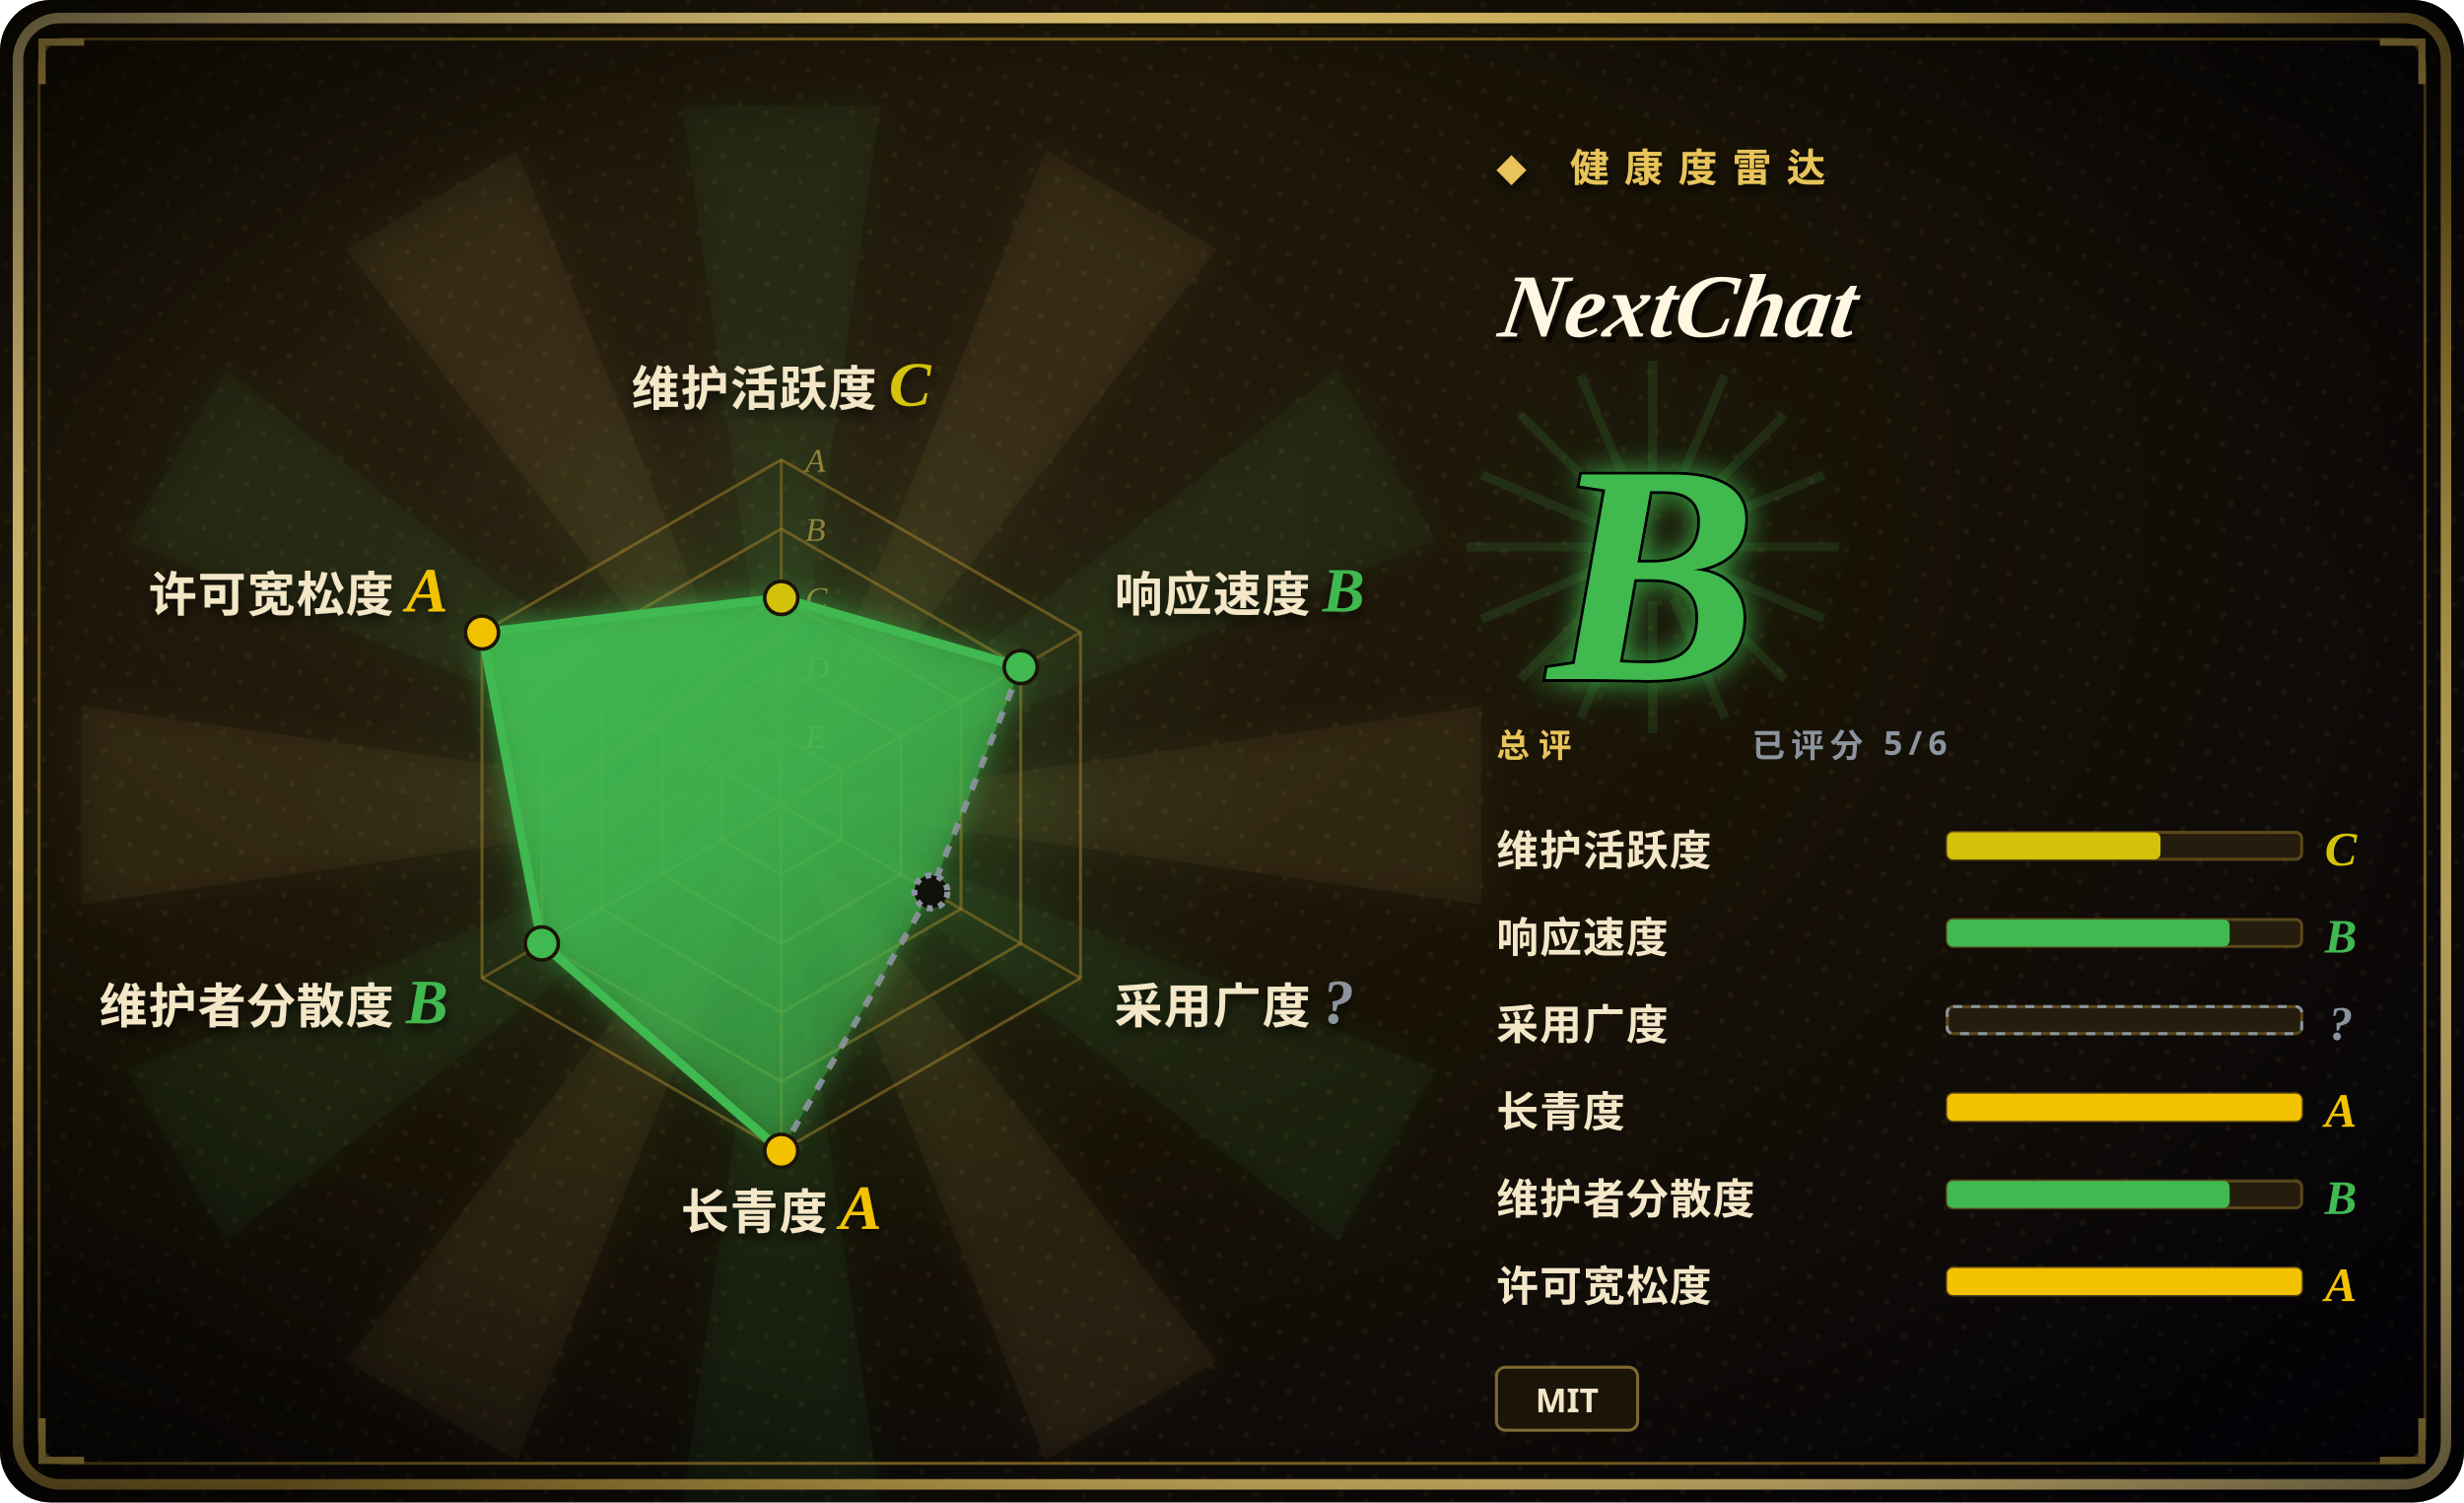
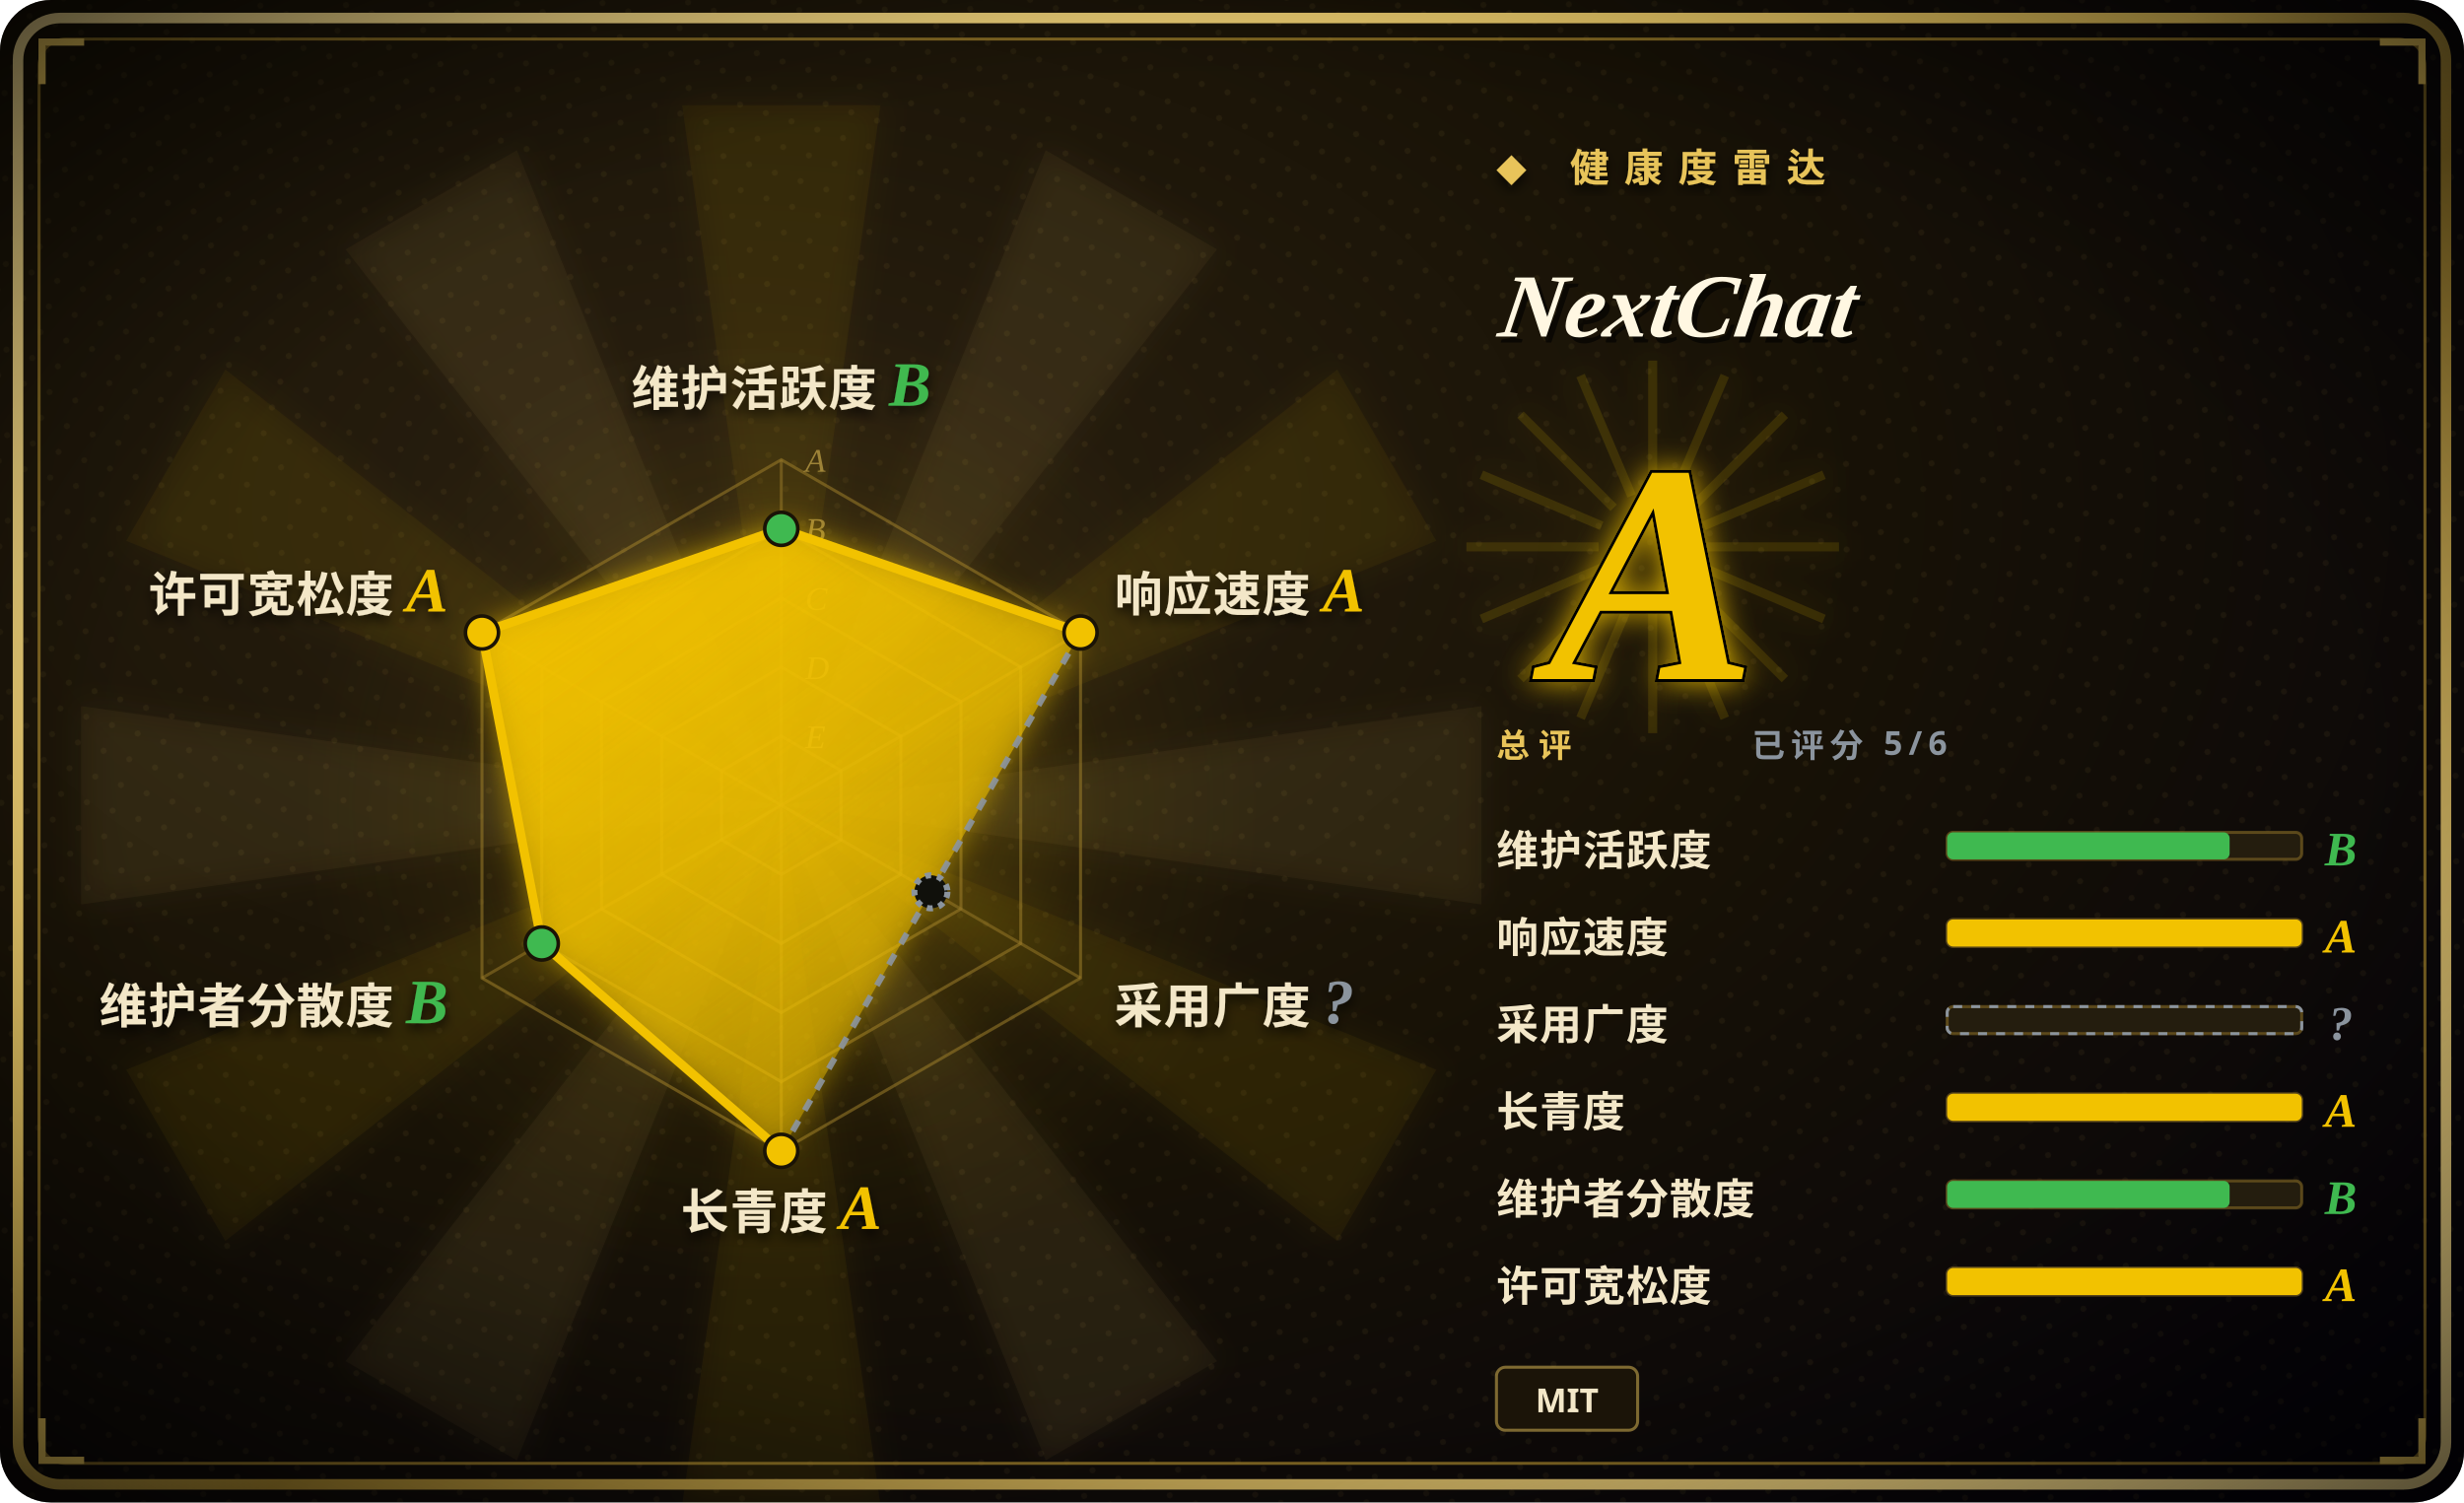
<svg xmlns="http://www.w3.org/2000/svg" width="820" height="500" viewBox="0 0 820 500">
  <defs>
    <radialGradient id="bg" cx="30%" cy="34%" r="90%">
      <stop offset="0%" stop-color="#2a2010" />
      <stop offset="48%" stop-color="#181206" />
      <stop offset="100%" stop-color="#05030a" />
    </radialGradient>
    <radialGradient id="vig" cx="50%" cy="50%" r="72%">
      <stop offset="62%" stop-color="#000000" stop-opacity="0" />
      <stop offset="100%" stop-color="#000000" stop-opacity="0.72" />
    </radialGradient>
    <linearGradient id="frame" x1="0" y1="0" x2="1" y2="1">
      <stop offset="0%" stop-color="#f6dd92" />
      <stop offset="45%" stop-color="#E8C45A" />
      <stop offset="55%" stop-color="#9c7d2a" />
      <stop offset="100%" stop-color="#f6dd92" />
    </linearGradient>
    <linearGradient id="poly" x1="0" y1="0" x2="0.7" y2="1">
-       <stop offset="0%" stop-color="#3FB950" stop-opacity="0.92" />
-       <stop offset="100%" stop-color="#3FB950" stop-opacity="0.34" />
+       <stop offset="0%" stop-color="#F2C200" stop-opacity="0.92" />
+       <stop offset="100%" stop-color="#F2C200" stop-opacity="0.34" />
    </linearGradient>
    <radialGradient id="halo" cx="50%" cy="50%" r="50%">
-       <stop offset="0%" stop-color="#3FB950" stop-opacity="0.34" />
-       <stop offset="68%" stop-color="#3FB950" stop-opacity="0.04" />
-       <stop offset="100%" stop-color="#3FB950" stop-opacity="0" />
+       <stop offset="0%" stop-color="#F2C200" stop-opacity="0.34" />
+       <stop offset="68%" stop-color="#F2C200" stop-opacity="0.04" />
+       <stop offset="100%" stop-color="#F2C200" stop-opacity="0" />
    </radialGradient>
    <filter id="glow" x="-60%" y="-60%" width="220%" height="220%">
      <feGaussianBlur stdDeviation="5" result="b" />
      <feMerge>
        <feMergeNode in="b" />
        <feMergeNode in="SourceGraphic" />
      </feMerge>
    </filter>
    <filter id="soft" x="-30%" y="-30%" width="160%" height="160%">
      <feDropShadow dx="0" dy="2" stdDeviation="2" flood-color="#000" flood-opacity="0.7" />
    </filter>
    <pattern id="halftone" width="9" height="9" patternUnits="userSpaceOnUse" patternTransform="rotate(18)">
      <circle cx="2" cy="2" r="1" fill="#E8C45A" fill-opacity="0.06" />
    </pattern>
  </defs>
  <rect width="820" height="500" rx="17" fill="url(#bg)" />
  <rect width="820" height="500" rx="17" fill="url(#halftone)" />
  <g opacity="0.5" filter="url(#glow)">
    <path d="M260,268 L493,235 L493,301 Z" fill="#E8C45A" fill-opacity="0.10" />
-     <path d="M260,268 L478,356 L445,413 Z" fill="#3FB950" fill-opacity="0.10" />
+     <path d="M260,268 L478,356 L445,413 Z" fill="#F2C200" fill-opacity="0.10" />
    <path d="M260,268 L405,453 L348,486 Z" fill="#E8C45A" fill-opacity="0.10" />
-     <path d="M260,268 L293,501 L227,501 Z" fill="#3FB950" fill-opacity="0.10" />
+     <path d="M260,268 L293,501 L227,501 Z" fill="#F2C200" fill-opacity="0.10" />
    <path d="M260,268 L172,486 L115,453 Z" fill="#E8C45A" fill-opacity="0.10" />
-     <path d="M260,268 L75,413 L42,356 Z" fill="#3FB950" fill-opacity="0.10" />
+     <path d="M260,268 L75,413 L42,356 Z" fill="#F2C200" fill-opacity="0.10" />
    <path d="M260,268 L27,301 L27,235 Z" fill="#E8C45A" fill-opacity="0.10" />
-     <path d="M260,268 L42,180 L75,123 Z" fill="#3FB950" fill-opacity="0.10" />
+     <path d="M260,268 L42,180 L75,123 Z" fill="#F2C200" fill-opacity="0.10" />
    <path d="M260,268 L115,83 L172,50 Z" fill="#E8C45A" fill-opacity="0.10" />
-     <path d="M260,268 L227,35 L293,35 Z" fill="#3FB950" fill-opacity="0.10" />
+     <path d="M260,268 L227,35 L293,35 Z" fill="#F2C200" fill-opacity="0.10" />
    <path d="M260,268 L348,50 L405,83 Z" fill="#E8C45A" fill-opacity="0.10" />
-     <path d="M260,268 L445,123 L478,180 Z" fill="#3FB950" fill-opacity="0.10" />
+     <path d="M260,268 L445,123 L478,180 Z" fill="#F2C200" fill-opacity="0.10" />
  </g>
  <circle cx="260" cy="268" r="161" fill="url(#halo)" />
  <rect x="6" y="6" width="808" height="488" rx="14" fill="none" stroke="url(#frame)" stroke-width="3.5" />
  <rect x="13" y="13" width="794" height="474" rx="9" fill="none" stroke="#9c7d2a" stroke-width="1" stroke-opacity="0.8" />
  <path d="M14,28 L14,14 L28,14" fill="none" stroke="#E8C45A" stroke-width="2.4" />
  <path d="M806,28 L806,14 L792,14" fill="none" stroke="#E8C45A" stroke-width="2.4" />
  <path d="M14,472 L14,486 L28,486" fill="none" stroke="#E8C45A" stroke-width="2.4" />
  <path d="M806,472 L806,486 L792,486" fill="none" stroke="#E8C45A" stroke-width="2.4" />
  <rect width="820" height="500" rx="17" fill="url(#vig)" />
  <polygon points="260.0,153.0 359.6,210.5 359.6,325.5 260.0,383.0 160.4,325.5 160.4,210.5" fill="none" stroke="#9c7d2a" stroke-opacity="0.55" stroke-width="1" />
  <polygon points="260.0,176.0 339.7,222.0 339.7,314.0 260.0,360.0 180.3,314.0 180.3,222.0" fill="none" stroke="#9c7d2a" stroke-opacity="0.55" stroke-width="1" />
  <polygon points="260.0,199.0 319.8,233.5 319.8,302.5 260.0,337.0 200.2,302.5 200.2,233.5" fill="none" stroke="#9c7d2a" stroke-opacity="0.55" stroke-width="1" />
  <polygon points="260.0,222.0 299.8,245.0 299.8,291.0 260.0,314.0 220.2,291.0 220.2,245.0" fill="none" stroke="#9c7d2a" stroke-opacity="0.55" stroke-width="1" />
  <polygon points="260.0,245.0 279.9,256.5 279.9,279.5 260.0,291.0 240.1,279.5 240.1,256.5" fill="none" stroke="#9c7d2a" stroke-opacity="0.55" stroke-width="1" />
  <line x1="260" y1="268" x2="260.0" y2="153.0" stroke="#9c7d2a" stroke-opacity="0.5" stroke-width="1" />
  <line x1="260" y1="268" x2="359.6" y2="210.5" stroke="#9c7d2a" stroke-opacity="0.5" stroke-width="1" />
  <line x1="260" y1="268" x2="359.6" y2="325.5" stroke="#9c7d2a" stroke-opacity="0.5" stroke-width="1" />
  <line x1="260" y1="268" x2="260.0" y2="383.0" stroke="#9c7d2a" stroke-opacity="0.5" stroke-width="1" />
  <line x1="260" y1="268" x2="160.4" y2="325.5" stroke="#9c7d2a" stroke-opacity="0.5" stroke-width="1" />
  <line x1="260" y1="268" x2="160.4" y2="210.5" stroke="#9c7d2a" stroke-opacity="0.5" stroke-width="1" />
  <text x="268" y="157.0" font-size="11" font-style="italic" fill="#E8C45A" fill-opacity="0.55" font-family="'Georgia','Times New Roman',serif">A</text>
  <text x="268" y="180.0" font-size="11" font-style="italic" fill="#E8C45A" fill-opacity="0.55" font-family="'Georgia','Times New Roman',serif">B</text>
  <text x="268" y="203.0" font-size="11" font-style="italic" fill="#E8C45A" fill-opacity="0.55" font-family="'Georgia','Times New Roman',serif">C</text>
  <text x="268" y="226.0" font-size="11" font-style="italic" fill="#E8C45A" fill-opacity="0.55" font-family="'Georgia','Times New Roman',serif">D</text>
  <text x="268" y="249.0" font-size="11" font-style="italic" fill="#E8C45A" fill-opacity="0.55" font-family="'Georgia','Times New Roman',serif">E</text>
-   <polygon points="260.0,199.0 339.7,222.0 309.8,296.8 260.0,383.0 180.3,314.0 160.4,210.5" fill="url(#poly)" filter="url(#glow)" />
-   <line x1="260.0" y1="199.0" x2="339.7" y2="222.0" stroke="#3FB950" stroke-width="3" />
-   <line x1="339.7" y1="222.0" x2="309.8" y2="296.8" stroke="#8B949E" stroke-width="2" stroke-dasharray="4 4" stroke-opacity="0.92" />
+   <polygon points="260.0,176.0 359.6,210.5 309.8,296.8 260.0,383.0 180.3,314.0 160.4,210.5" fill="url(#poly)" filter="url(#glow)" />
+   <line x1="260.0" y1="176.0" x2="359.6" y2="210.5" stroke="#F2C200" stroke-width="3" />
+   <line x1="359.6" y1="210.5" x2="309.8" y2="296.8" stroke="#8B949E" stroke-width="2" stroke-dasharray="4 4" stroke-opacity="0.92" />
  <line x1="309.8" y1="296.8" x2="260.0" y2="383.0" stroke="#8B949E" stroke-width="2" stroke-dasharray="4 4" stroke-opacity="0.92" />
-   <line x1="260.0" y1="383.0" x2="180.3" y2="314.0" stroke="#3FB950" stroke-width="3" />
-   <line x1="180.3" y1="314.0" x2="160.4" y2="210.5" stroke="#3FB950" stroke-width="3" />
-   <line x1="160.4" y1="210.5" x2="260.0" y2="199.0" stroke="#3FB950" stroke-width="3" />
-   <circle cx="260.0" cy="199.0" r="5.5" fill="#D4C20A" stroke="#1a1306" stroke-width="1.2" />
-   <circle cx="339.7" cy="222.0" r="5.5" fill="#3FB950" stroke="#1a1306" stroke-width="1.2" />
+   <line x1="260.0" y1="383.0" x2="180.3" y2="314.0" stroke="#F2C200" stroke-width="3" />
+   <line x1="180.3" y1="314.0" x2="160.4" y2="210.5" stroke="#F2C200" stroke-width="3" />
+   <line x1="160.4" y1="210.5" x2="260.0" y2="176.0" stroke="#F2C200" stroke-width="3" />
+   <circle cx="260.0" cy="176.0" r="5.5" fill="#3FB950" stroke="#1a1306" stroke-width="1.2" />
+   <circle cx="359.6" cy="210.5" r="5.5" fill="#F2C200" stroke="#1a1306" stroke-width="1.2" />
  <circle cx="309.8" cy="296.8" r="5.5" fill="#10100b" stroke="#8B949E" stroke-width="2" stroke-dasharray="2 2" />
  <circle cx="260.0" cy="383.0" r="5.5" fill="#F2C200" stroke="#1a1306" stroke-width="1.2" />
  <circle cx="180.3" cy="314.0" r="5.5" fill="#3FB950" stroke="#1a1306" stroke-width="1.2" />
  <circle cx="160.4" cy="210.5" r="5.5" fill="#F2C200" stroke="#1a1306" stroke-width="1.2" />
-   <text x="260.0" y="135.0" font-size="16" font-weight="900" fill="#f3e7c8" text-anchor="middle" font-family="'PingFang SC','Hiragino Sans GB','Heiti SC','Microsoft YaHei',sans-serif" letter-spacing="0.4" filter="url(#soft)">维护活跃度 <tspan fill="#D4C20A" font-family="'Georgia','Times New Roman',serif" font-style="italic" font-size="21">C</tspan>
+   <text x="260.0" y="135.0" font-size="16" font-weight="900" fill="#f3e7c8" text-anchor="middle" font-family="'PingFang SC','Hiragino Sans GB','Heiti SC','Microsoft YaHei',sans-serif" letter-spacing="0.4" filter="url(#soft)">维护活跃度 <tspan fill="#3FB950" font-family="'Georgia','Times New Roman',serif" font-style="italic" font-size="21">B</tspan>
  </text>
-   <text x="370.9" y="203.5" font-size="16" font-weight="900" fill="#f3e7c8" text-anchor="start" font-family="'PingFang SC','Hiragino Sans GB','Heiti SC','Microsoft YaHei',sans-serif" letter-spacing="0.4" filter="url(#soft)">响应速度 <tspan fill="#3FB950" font-family="'Georgia','Times New Roman',serif" font-style="italic" font-size="21">B</tspan>
+   <text x="370.9" y="203.5" font-size="16" font-weight="900" fill="#f3e7c8" text-anchor="start" font-family="'PingFang SC','Hiragino Sans GB','Heiti SC','Microsoft YaHei',sans-serif" letter-spacing="0.4" filter="url(#soft)">响应速度 <tspan fill="#F2C200" font-family="'Georgia','Times New Roman',serif" font-style="italic" font-size="21">A</tspan>
  </text>
  <text x="370.9" y="340.5" font-size="16" font-weight="900" fill="#f3e7c8" text-anchor="start" font-family="'PingFang SC','Hiragino Sans GB','Heiti SC','Microsoft YaHei',sans-serif" letter-spacing="0.4" filter="url(#soft)">采用广度 <tspan fill="#8B949E" font-family="'Georgia','Times New Roman',serif" font-style="italic" font-size="21">?</tspan>
  </text>
  <text x="260.0" y="409.0" font-size="16" font-weight="900" fill="#f3e7c8" text-anchor="middle" font-family="'PingFang SC','Hiragino Sans GB','Heiti SC','Microsoft YaHei',sans-serif" letter-spacing="0.4" filter="url(#soft)">长青度 <tspan fill="#F2C200" font-family="'Georgia','Times New Roman',serif" font-style="italic" font-size="21">A</tspan>
  </text>
  <text x="149.1" y="340.5" font-size="16" font-weight="900" fill="#f3e7c8" text-anchor="end" font-family="'PingFang SC','Hiragino Sans GB','Heiti SC','Microsoft YaHei',sans-serif" letter-spacing="0.4" filter="url(#soft)">维护者分散度 <tspan fill="#3FB950" font-family="'Georgia','Times New Roman',serif" font-style="italic" font-size="21">B</tspan>
  </text>
  <text x="149.1" y="203.5" font-size="16" font-weight="900" fill="#f3e7c8" text-anchor="end" font-family="'PingFang SC','Hiragino Sans GB','Heiti SC','Microsoft YaHei',sans-serif" letter-spacing="0.4" filter="url(#soft)">许可宽松度 <tspan fill="#F2C200" font-family="'Georgia','Times New Roman',serif" font-style="italic" font-size="21">A</tspan>
  </text>
  <text x="498" y="60" font-size="13" letter-spacing="5" fill="#E8C45A" font-weight="900" font-family="'PingFang SC','Hiragino Sans GB','Heiti SC','Microsoft YaHei',sans-serif" filter="url(#soft)">◆ 健康度雷达</text>
  <g transform="translate(498,112) skewX(-9)">
    <text x="2" y="2" font-size="30" font-weight="900" font-style="italic" fill="#000" fill-opacity="0.6" font-family="'Georgia','Times New Roman',serif">NextChat</text>
    <text x="0" y="0" font-size="30" font-weight="900" font-style="italic" fill="#fff7e2" font-family="'Georgia','Times New Roman',serif">NextChat</text>
  </g>
  <line x1="498" y1="124" x2="648" y2="124" stroke="url(#frame)" stroke-width="2" />
  <g opacity="0.85" filter="url(#glow)">
-     <line x1="568" y1="182" x2="612" y2="182" stroke="#3FB950" stroke-opacity="0.16" stroke-width="3" />
-     <line x1="567" y1="189" x2="607" y2="206" stroke="#3FB950" stroke-opacity="0.16" stroke-width="3" />
-     <line x1="563" y1="195" x2="594" y2="226" stroke="#3FB950" stroke-opacity="0.16" stroke-width="3" />
-     <line x1="557" y1="199" x2="574" y2="239" stroke="#3FB950" stroke-opacity="0.16" stroke-width="3" />
-     <line x1="550" y1="200" x2="550" y2="244" stroke="#3FB950" stroke-opacity="0.16" stroke-width="3" />
-     <line x1="543" y1="199" x2="526" y2="239" stroke="#3FB950" stroke-opacity="0.16" stroke-width="3" />
-     <line x1="537" y1="195" x2="506" y2="226" stroke="#3FB950" stroke-opacity="0.16" stroke-width="3" />
-     <line x1="533" y1="189" x2="493" y2="206" stroke="#3FB950" stroke-opacity="0.16" stroke-width="3" />
-     <line x1="532" y1="182" x2="488" y2="182" stroke="#3FB950" stroke-opacity="0.16" stroke-width="3" />
-     <line x1="533" y1="175" x2="493" y2="158" stroke="#3FB950" stroke-opacity="0.16" stroke-width="3" />
-     <line x1="537" y1="169" x2="506" y2="138" stroke="#3FB950" stroke-opacity="0.16" stroke-width="3" />
-     <line x1="543" y1="165" x2="526" y2="125" stroke="#3FB950" stroke-opacity="0.16" stroke-width="3" />
-     <line x1="550" y1="164" x2="550" y2="120" stroke="#3FB950" stroke-opacity="0.16" stroke-width="3" />
-     <line x1="557" y1="165" x2="574" y2="125" stroke="#3FB950" stroke-opacity="0.16" stroke-width="3" />
-     <line x1="563" y1="169" x2="594" y2="138" stroke="#3FB950" stroke-opacity="0.16" stroke-width="3" />
-     <line x1="567" y1="175" x2="607" y2="158" stroke="#3FB950" stroke-opacity="0.16" stroke-width="3" />
+     <line x1="568" y1="182" x2="612" y2="182" stroke="#F2C200" stroke-opacity="0.16" stroke-width="3" />
+     <line x1="567" y1="189" x2="607" y2="206" stroke="#F2C200" stroke-opacity="0.16" stroke-width="3" />
+     <line x1="563" y1="195" x2="594" y2="226" stroke="#F2C200" stroke-opacity="0.16" stroke-width="3" />
+     <line x1="557" y1="199" x2="574" y2="239" stroke="#F2C200" stroke-opacity="0.16" stroke-width="3" />
+     <line x1="550" y1="200" x2="550" y2="244" stroke="#F2C200" stroke-opacity="0.16" stroke-width="3" />
+     <line x1="543" y1="199" x2="526" y2="239" stroke="#F2C200" stroke-opacity="0.16" stroke-width="3" />
+     <line x1="537" y1="195" x2="506" y2="226" stroke="#F2C200" stroke-opacity="0.16" stroke-width="3" />
+     <line x1="533" y1="189" x2="493" y2="206" stroke="#F2C200" stroke-opacity="0.16" stroke-width="3" />
+     <line x1="532" y1="182" x2="488" y2="182" stroke="#F2C200" stroke-opacity="0.16" stroke-width="3" />
+     <line x1="533" y1="175" x2="493" y2="158" stroke="#F2C200" stroke-opacity="0.16" stroke-width="3" />
+     <line x1="537" y1="169" x2="506" y2="138" stroke="#F2C200" stroke-opacity="0.16" stroke-width="3" />
+     <line x1="543" y1="165" x2="526" y2="125" stroke="#F2C200" stroke-opacity="0.16" stroke-width="3" />
+     <line x1="550" y1="164" x2="550" y2="120" stroke="#F2C200" stroke-opacity="0.16" stroke-width="3" />
+     <line x1="557" y1="165" x2="574" y2="125" stroke="#F2C200" stroke-opacity="0.16" stroke-width="3" />
+     <line x1="563" y1="169" x2="594" y2="138" stroke="#F2C200" stroke-opacity="0.16" stroke-width="3" />
+     <line x1="567" y1="175" x2="607" y2="158" stroke="#F2C200" stroke-opacity="0.16" stroke-width="3" />
  </g>
-   <text x="550" y="226" font-size="104" font-weight="900" font-style="italic" text-anchor="middle" fill="#3FB950" stroke="#000" stroke-width="2" paint-order="stroke" font-family="'Georgia','Times New Roman',serif" filter="url(#glow)">B</text>
+   <text x="550" y="226" font-size="104" font-weight="900" font-style="italic" text-anchor="middle" fill="#F2C200" stroke="#000" stroke-width="2" paint-order="stroke" font-family="'Georgia','Times New Roman',serif" filter="url(#glow)">A</text>
  <text x="498" y="252" font-size="11" letter-spacing="3" fill="#E8C45A" font-family="'PingFang SC','Hiragino Sans GB','Heiti SC','Microsoft YaHei',sans-serif" font-weight="900">总评</text>
  <text x="648" y="252" font-size="11" letter-spacing="2" fill="#8B949E" font-family="'PingFang SC','Hiragino Sans GB','Heiti SC','Microsoft YaHei',sans-serif" font-weight="900" text-anchor="end">已评分 5/6</text>
  <text x="498" y="288" font-size="14" font-weight="900" fill="#f3e7c8" font-family="'PingFang SC','Hiragino Sans GB','Heiti SC','Microsoft YaHei',sans-serif" letter-spacing="0.4">维护活跃度</text>
  <rect x="648" y="277" width="118" height="9" rx="2" fill="#241d0e" stroke="#9c7d2a" stroke-opacity="0.5" />
-   <rect x="648" y="277" width="71" height="9" rx="2" fill="#D4C20A" />
-   <text x="779" y="288" font-size="16" font-weight="900" font-style="italic" fill="#D4C20A" font-family="'Georgia','Times New Roman',serif" text-anchor="middle">C</text>
+   <rect x="648" y="277" width="94" height="9" rx="2" fill="#3FB950" />
+   <text x="779" y="288" font-size="16" font-weight="900" font-style="italic" fill="#3FB950" font-family="'Georgia','Times New Roman',serif" text-anchor="middle">B</text>
  <text x="498" y="317" font-size="14" font-weight="900" fill="#f3e7c8" font-family="'PingFang SC','Hiragino Sans GB','Heiti SC','Microsoft YaHei',sans-serif" letter-spacing="0.4">响应速度</text>
  <rect x="648" y="306" width="118" height="9" rx="2" fill="#241d0e" stroke="#9c7d2a" stroke-opacity="0.5" />
-   <rect x="648" y="306" width="94" height="9" rx="2" fill="#3FB950" />
-   <text x="779" y="317" font-size="16" font-weight="900" font-style="italic" fill="#3FB950" font-family="'Georgia','Times New Roman',serif" text-anchor="middle">B</text>
+   <rect x="648" y="306" width="118" height="9" rx="2" fill="#F2C200" />
+   <text x="779" y="317" font-size="16" font-weight="900" font-style="italic" fill="#F2C200" font-family="'Georgia','Times New Roman',serif" text-anchor="middle">A</text>
  <text x="498" y="346" font-size="14" font-weight="900" fill="#f3e7c8" font-family="'PingFang SC','Hiragino Sans GB','Heiti SC','Microsoft YaHei',sans-serif" letter-spacing="0.4">采用广度</text>
  <rect x="648" y="335" width="118" height="9" rx="2" fill="#241d0e" stroke="#9c7d2a" stroke-opacity="0.5" />
  <rect x="648" y="335" width="118" height="9" rx="2" fill="none" stroke="#8B949E" stroke-dasharray="3 3" />
  <text x="779" y="346" font-size="16" font-weight="900" font-style="italic" fill="#8B949E" font-family="'Georgia','Times New Roman',serif" text-anchor="middle">?</text>
  <text x="498" y="375" font-size="14" font-weight="900" fill="#f3e7c8" font-family="'PingFang SC','Hiragino Sans GB','Heiti SC','Microsoft YaHei',sans-serif" letter-spacing="0.4">长青度</text>
  <rect x="648" y="364" width="118" height="9" rx="2" fill="#241d0e" stroke="#9c7d2a" stroke-opacity="0.5" />
  <rect x="648" y="364" width="118" height="9" rx="2" fill="#F2C200" />
  <text x="779" y="375" font-size="16" font-weight="900" font-style="italic" fill="#F2C200" font-family="'Georgia','Times New Roman',serif" text-anchor="middle">A</text>
  <text x="498" y="404" font-size="14" font-weight="900" fill="#f3e7c8" font-family="'PingFang SC','Hiragino Sans GB','Heiti SC','Microsoft YaHei',sans-serif" letter-spacing="0.4">维护者分散度</text>
  <rect x="648" y="393" width="118" height="9" rx="2" fill="#241d0e" stroke="#9c7d2a" stroke-opacity="0.5" />
  <rect x="648" y="393" width="94" height="9" rx="2" fill="#3FB950" />
  <text x="779" y="404" font-size="16" font-weight="900" font-style="italic" fill="#3FB950" font-family="'Georgia','Times New Roman',serif" text-anchor="middle">B</text>
  <text x="498" y="433" font-size="14" font-weight="900" fill="#f3e7c8" font-family="'PingFang SC','Hiragino Sans GB','Heiti SC','Microsoft YaHei',sans-serif" letter-spacing="0.4">许可宽松度</text>
  <rect x="648" y="422" width="118" height="9" rx="2" fill="#241d0e" stroke="#9c7d2a" stroke-opacity="0.5" />
  <rect x="648" y="422" width="118" height="9" rx="2" fill="#F2C200" />
  <text x="779" y="433" font-size="16" font-weight="900" font-style="italic" fill="#F2C200" font-family="'Georgia','Times New Roman',serif" text-anchor="middle">A</text>
  <rect x="498" y="455" width="47" height="21" rx="3" fill="#1b1408" stroke="#E8C45A" stroke-opacity="0.5" />
  <text x="521.5" y="470" font-size="11" font-weight="700" fill="#f3e7c8" text-anchor="middle" font-family="'PingFang SC','Hiragino Sans GB','Heiti SC','Microsoft YaHei',sans-serif">MIT</text>
</svg>
